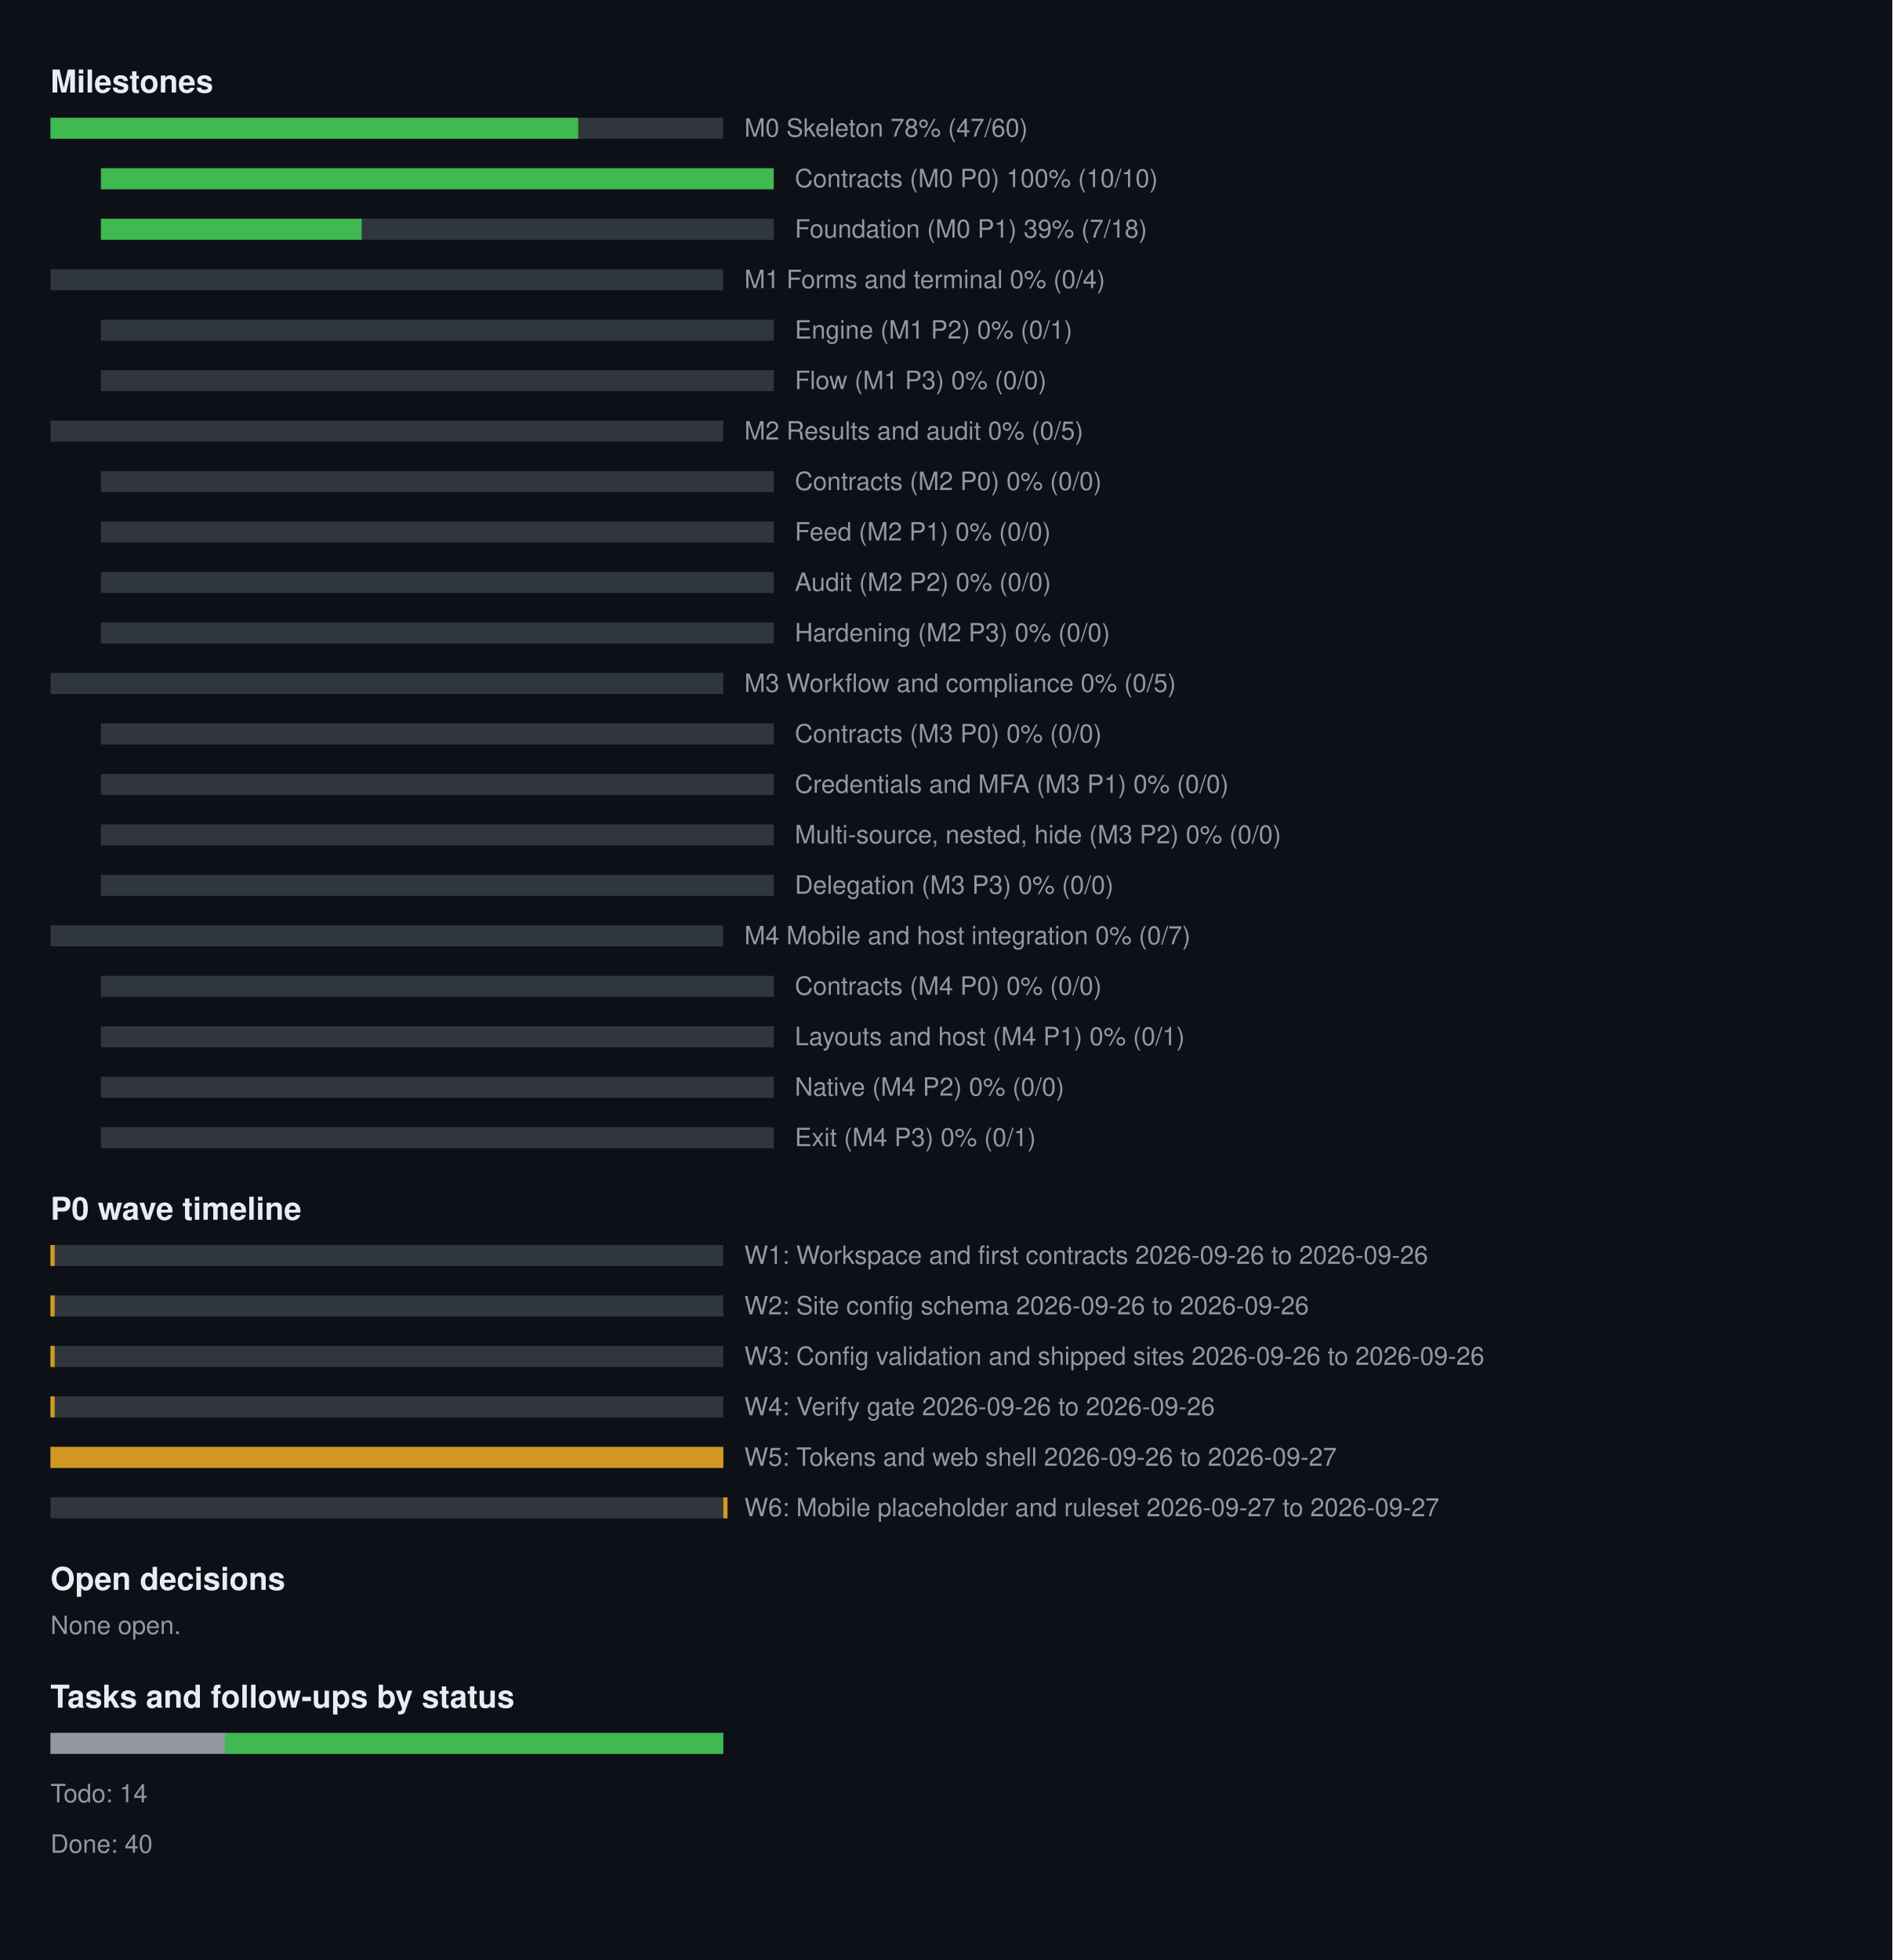
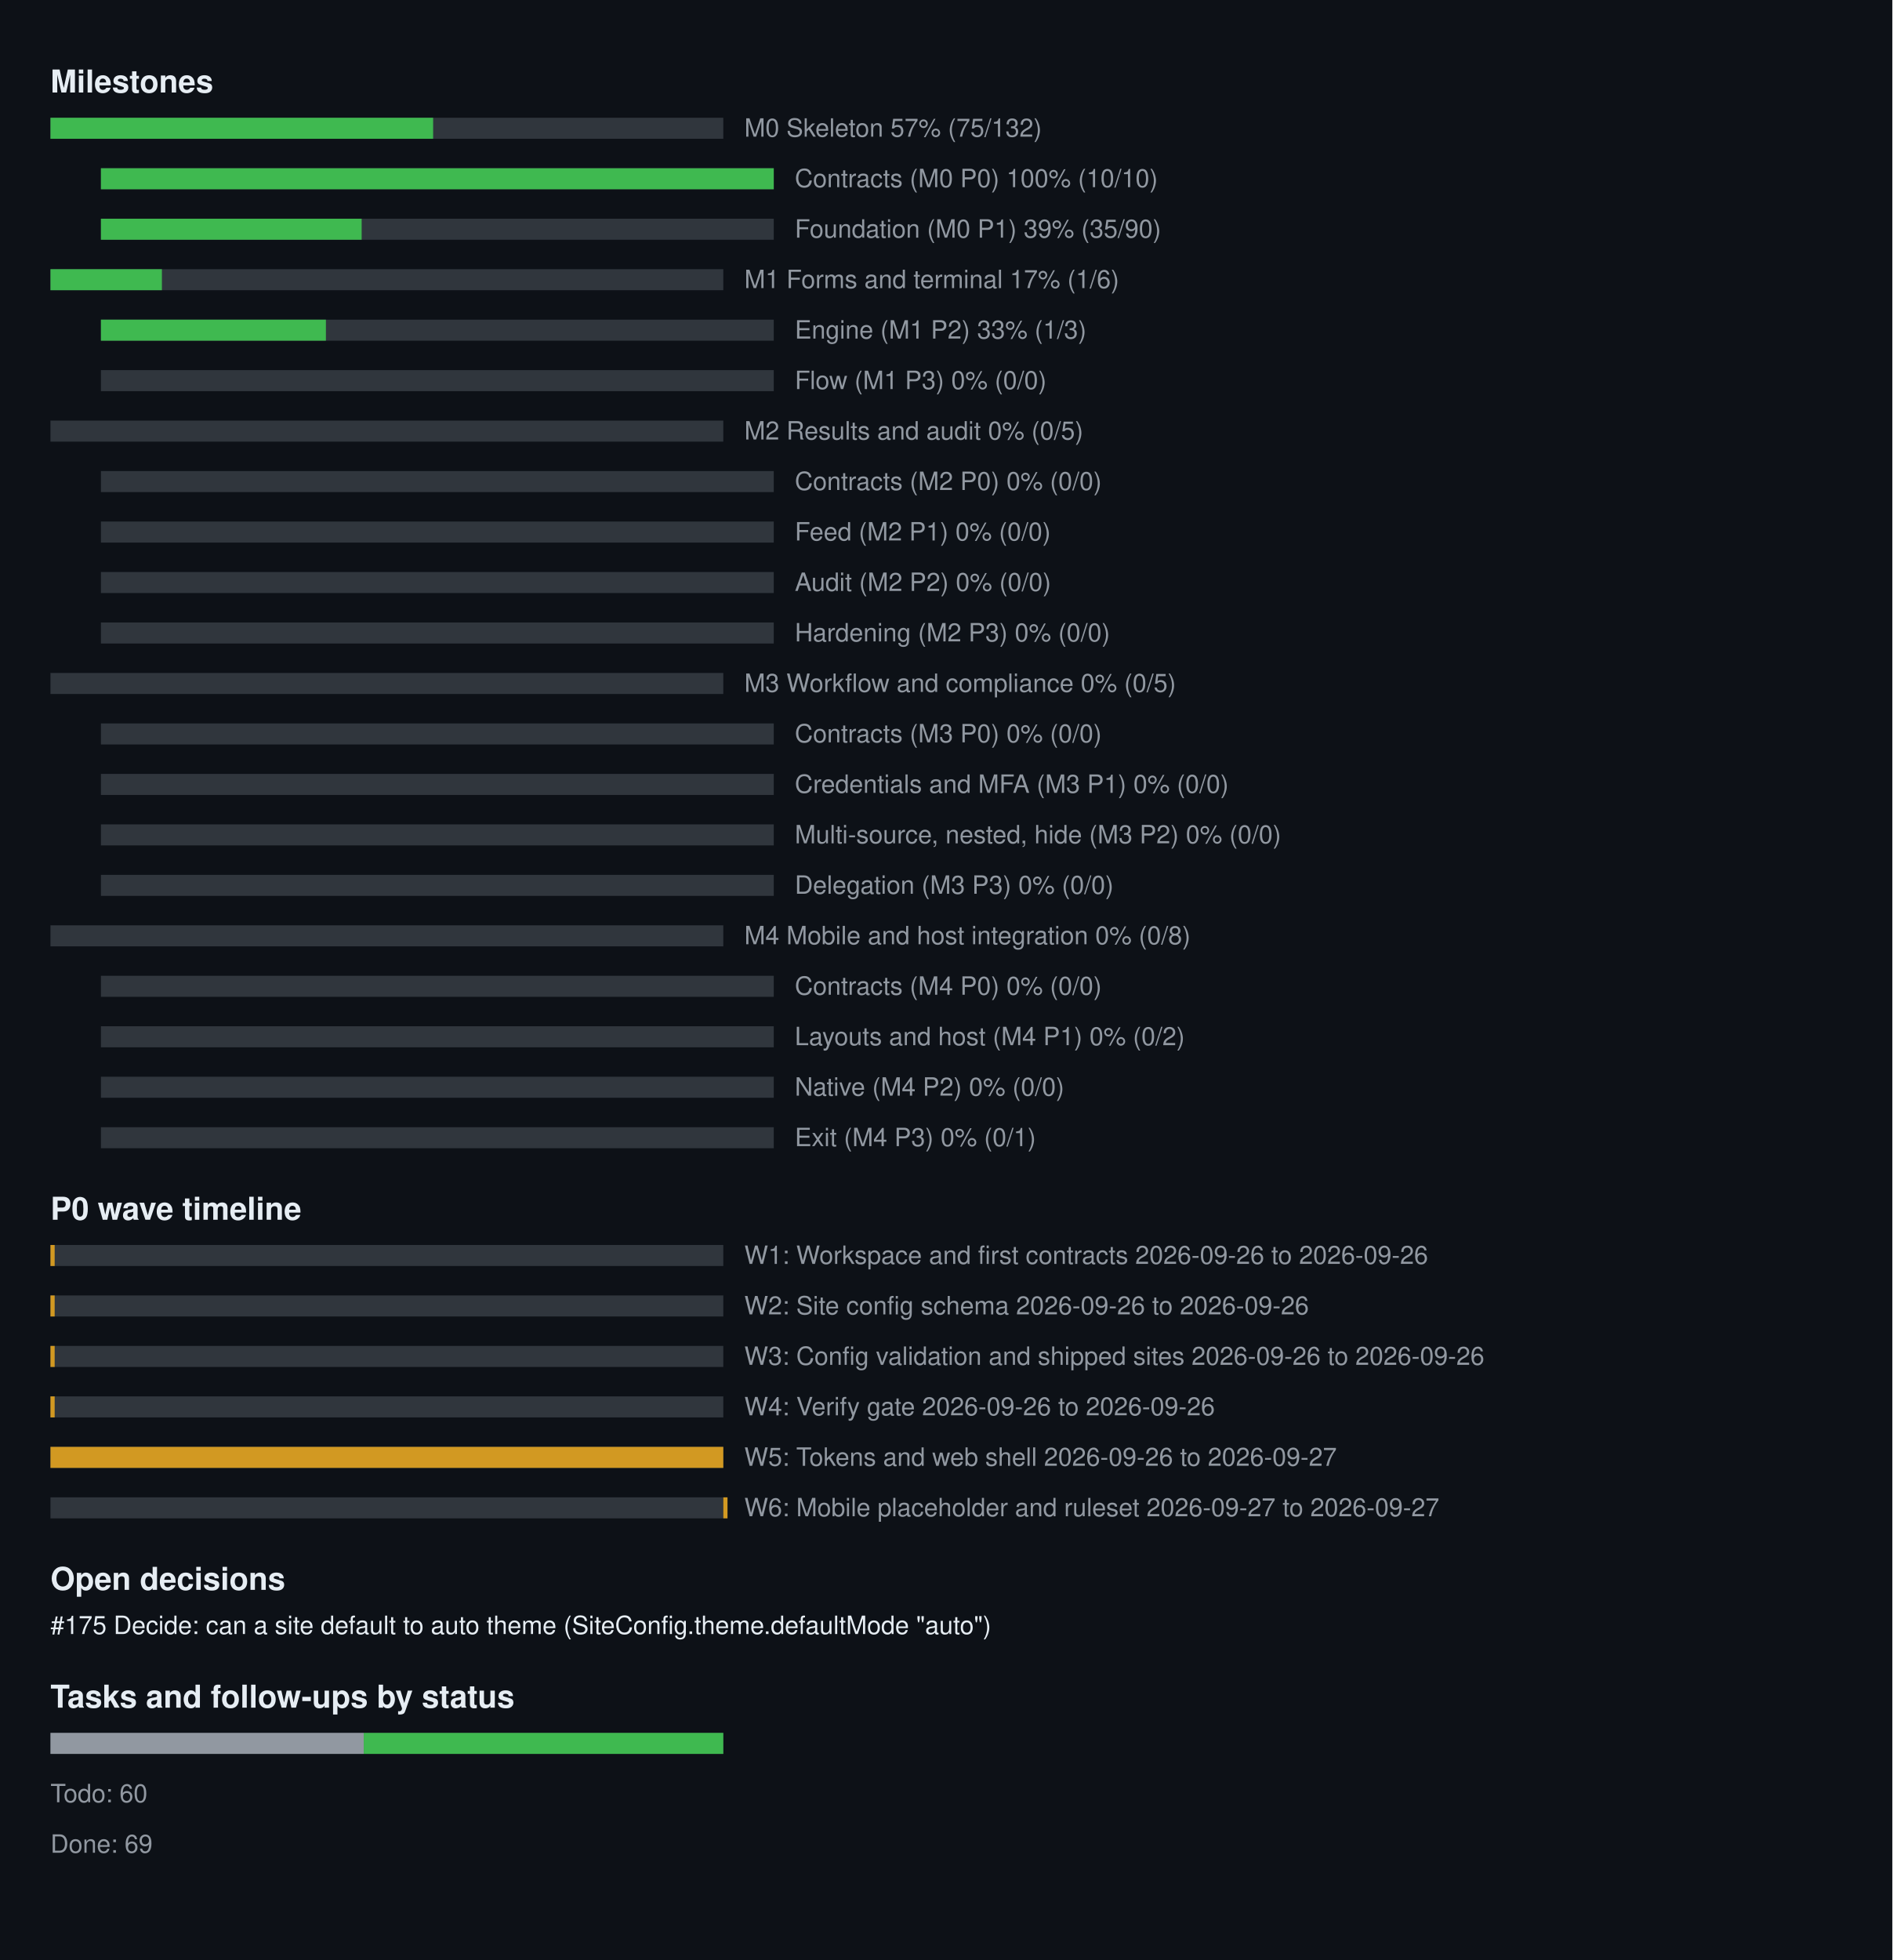
<svg xmlns="http://www.w3.org/2000/svg" role="img" viewBox="0 0 900 932" width="900" height="932" font-family="Helvetica, Arial, sans-serif">
  <rect width="900" height="932" fill="#0d1117" />
  <text x="24" y="44" fill="#e6edf3" font-size="15" font-weight="700">Milestones</text>
  <rect x="24" y="56" width="320" height="10" fill="#30363d" />
-   <rect x="24" y="56" width="251" height="10" fill="#3fb950" />
-   <text x="354" y="65" fill="#9198a1" font-size="12">M0 Skeleton 78% (47/60)</text>
+   <rect x="24" y="56" width="182" height="10" fill="#3fb950" />
+   <text x="354" y="65" fill="#9198a1" font-size="12">M0 Skeleton 57% (75/132)</text>
  <rect x="48" y="80" width="320" height="10" fill="#30363d" />
  <rect x="48" y="80" width="320" height="10" fill="#3fb950" />
  <text x="378" y="89" fill="#9198a1" font-size="12">Contracts (M0 P0) 100% (10/10)</text>
  <rect x="48" y="104" width="320" height="10" fill="#30363d" />
  <rect x="48" y="104" width="124" height="10" fill="#3fb950" />
-   <text x="378" y="113" fill="#9198a1" font-size="12">Foundation (M0 P1) 39% (7/18)</text>
+   <text x="378" y="113" fill="#9198a1" font-size="12">Foundation (M0 P1) 39% (35/90)</text>
  <rect x="24" y="128" width="320" height="10" fill="#30363d" />
-   <text x="354" y="137" fill="#9198a1" font-size="12">M1 Forms and terminal 0% (0/4)</text>
+   <rect x="24" y="128" width="53" height="10" fill="#3fb950" />
+   <text x="354" y="137" fill="#9198a1" font-size="12">M1 Forms and terminal 17% (1/6)</text>
  <rect x="48" y="152" width="320" height="10" fill="#30363d" />
-   <text x="378" y="161" fill="#9198a1" font-size="12">Engine (M1 P2) 0% (0/1)</text>
+   <rect x="48" y="152" width="107" height="10" fill="#3fb950" />
+   <text x="378" y="161" fill="#9198a1" font-size="12">Engine (M1 P2) 33% (1/3)</text>
  <rect x="48" y="176" width="320" height="10" fill="#30363d" />
  <text x="378" y="185" fill="#9198a1" font-size="12">Flow (M1 P3) 0% (0/0)</text>
  <rect x="24" y="200" width="320" height="10" fill="#30363d" />
  <text x="354" y="209" fill="#9198a1" font-size="12">M2 Results and audit 0% (0/5)</text>
  <rect x="48" y="224" width="320" height="10" fill="#30363d" />
  <text x="378" y="233" fill="#9198a1" font-size="12">Contracts (M2 P0) 0% (0/0)</text>
  <rect x="48" y="248" width="320" height="10" fill="#30363d" />
  <text x="378" y="257" fill="#9198a1" font-size="12">Feed (M2 P1) 0% (0/0)</text>
  <rect x="48" y="272" width="320" height="10" fill="#30363d" />
  <text x="378" y="281" fill="#9198a1" font-size="12">Audit (M2 P2) 0% (0/0)</text>
  <rect x="48" y="296" width="320" height="10" fill="#30363d" />
  <text x="378" y="305" fill="#9198a1" font-size="12">Hardening (M2 P3) 0% (0/0)</text>
  <rect x="24" y="320" width="320" height="10" fill="#30363d" />
  <text x="354" y="329" fill="#9198a1" font-size="12">M3 Workflow and compliance 0% (0/5)</text>
  <rect x="48" y="344" width="320" height="10" fill="#30363d" />
  <text x="378" y="353" fill="#9198a1" font-size="12">Contracts (M3 P0) 0% (0/0)</text>
  <rect x="48" y="368" width="320" height="10" fill="#30363d" />
  <text x="378" y="377" fill="#9198a1" font-size="12">Credentials and MFA (M3 P1) 0% (0/0)</text>
  <rect x="48" y="392" width="320" height="10" fill="#30363d" />
  <text x="378" y="401" fill="#9198a1" font-size="12">Multi-source, nested, hide (M3 P2) 0% (0/0)</text>
  <rect x="48" y="416" width="320" height="10" fill="#30363d" />
  <text x="378" y="425" fill="#9198a1" font-size="12">Delegation (M3 P3) 0% (0/0)</text>
  <rect x="24" y="440" width="320" height="10" fill="#30363d" />
-   <text x="354" y="449" fill="#9198a1" font-size="12">M4 Mobile and host integration 0% (0/7)</text>
+   <text x="354" y="449" fill="#9198a1" font-size="12">M4 Mobile and host integration 0% (0/8)</text>
  <rect x="48" y="464" width="320" height="10" fill="#30363d" />
  <text x="378" y="473" fill="#9198a1" font-size="12">Contracts (M4 P0) 0% (0/0)</text>
  <rect x="48" y="488" width="320" height="10" fill="#30363d" />
-   <text x="378" y="497" fill="#9198a1" font-size="12">Layouts and host (M4 P1) 0% (0/1)</text>
+   <text x="378" y="497" fill="#9198a1" font-size="12">Layouts and host (M4 P1) 0% (0/2)</text>
  <rect x="48" y="512" width="320" height="10" fill="#30363d" />
  <text x="378" y="521" fill="#9198a1" font-size="12">Native (M4 P2) 0% (0/0)</text>
  <rect x="48" y="536" width="320" height="10" fill="#30363d" />
  <text x="378" y="545" fill="#9198a1" font-size="12">Exit (M4 P3) 0% (0/1)</text>
  <text x="24" y="580" fill="#e6edf3" font-size="15" font-weight="700">P0 wave timeline</text>
  <rect x="24" y="592" width="320" height="10" fill="#30363d" />
  <rect x="24" y="592" width="2" height="10" fill="#d29922" />
  <text x="354" y="601" fill="#9198a1" font-size="12">W1: Workspace and first contracts 2026-09-26 to 2026-09-26</text>
  <rect x="24" y="616" width="320" height="10" fill="#30363d" />
  <rect x="24" y="616" width="2" height="10" fill="#d29922" />
  <text x="354" y="625" fill="#9198a1" font-size="12">W2: Site config schema 2026-09-26 to 2026-09-26</text>
  <rect x="24" y="640" width="320" height="10" fill="#30363d" />
  <rect x="24" y="640" width="2" height="10" fill="#d29922" />
  <text x="354" y="649" fill="#9198a1" font-size="12">W3: Config validation and shipped sites 2026-09-26 to 2026-09-26</text>
  <rect x="24" y="664" width="320" height="10" fill="#30363d" />
  <rect x="24" y="664" width="2" height="10" fill="#d29922" />
  <text x="354" y="673" fill="#9198a1" font-size="12">W4: Verify gate 2026-09-26 to 2026-09-26</text>
  <rect x="24" y="688" width="320" height="10" fill="#30363d" />
  <rect x="24" y="688" width="320" height="10" fill="#d29922" />
  <text x="354" y="697" fill="#9198a1" font-size="12">W5: Tokens and web shell 2026-09-26 to 2026-09-27</text>
  <rect x="24" y="712" width="320" height="10" fill="#30363d" />
  <rect x="344" y="712" width="2" height="10" fill="#d29922" />
  <text x="354" y="721" fill="#9198a1" font-size="12">W6: Mobile placeholder and ruleset 2026-09-27 to 2026-09-27</text>
  <text x="24" y="756" fill="#e6edf3" font-size="15" font-weight="700">Open decisions</text>
-   <text x="24" y="777" fill="#9198a1" font-size="12">None open.</text>
+   <text x="24" y="777" fill="#e6edf3" font-size="12">#175 Decide: can a site default to auto theme (SiteConfig.theme.defaultMode "auto")</text>
  <text x="24" y="812" fill="#e6edf3" font-size="15" font-weight="700">Tasks and follow-ups by status</text>
  <rect x="24" y="824" width="320" height="10" fill="#30363d" />
-   <rect x="24" y="824" width="83" height="10" fill="#9198a1" />
-   <rect x="107" y="824" width="237" height="10" fill="#3fb950" />
-   <text x="24" y="857" fill="#9198a1" font-size="12">Todo: 14</text>
-   <text x="24" y="881" fill="#9198a1" font-size="12">Done: 40</text>
+   <rect x="24" y="824" width="149" height="10" fill="#9198a1" />
+   <rect x="173" y="824" width="171" height="10" fill="#3fb950" />
+   <text x="24" y="857" fill="#9198a1" font-size="12">Todo: 60</text>
+   <text x="24" y="881" fill="#9198a1" font-size="12">Done: 69</text>
</svg>
